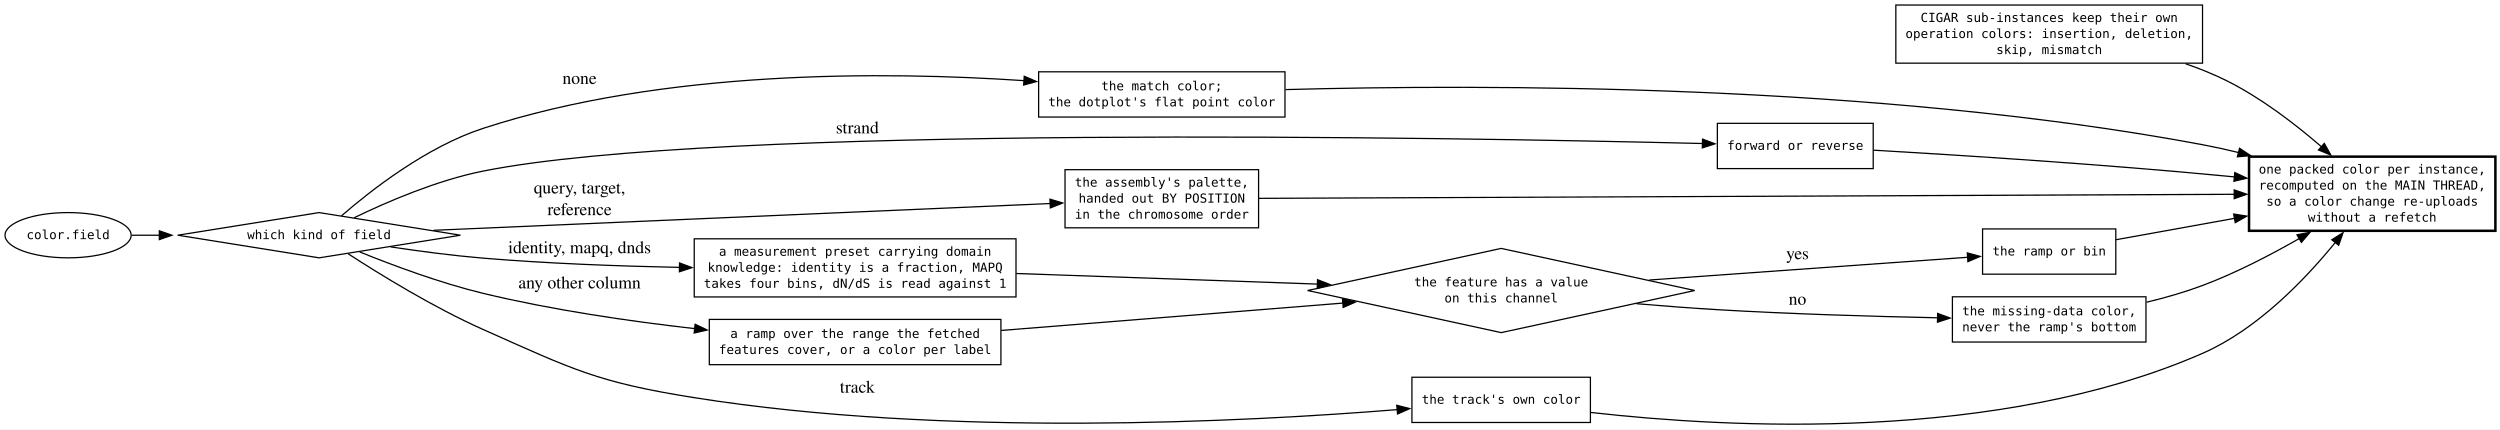
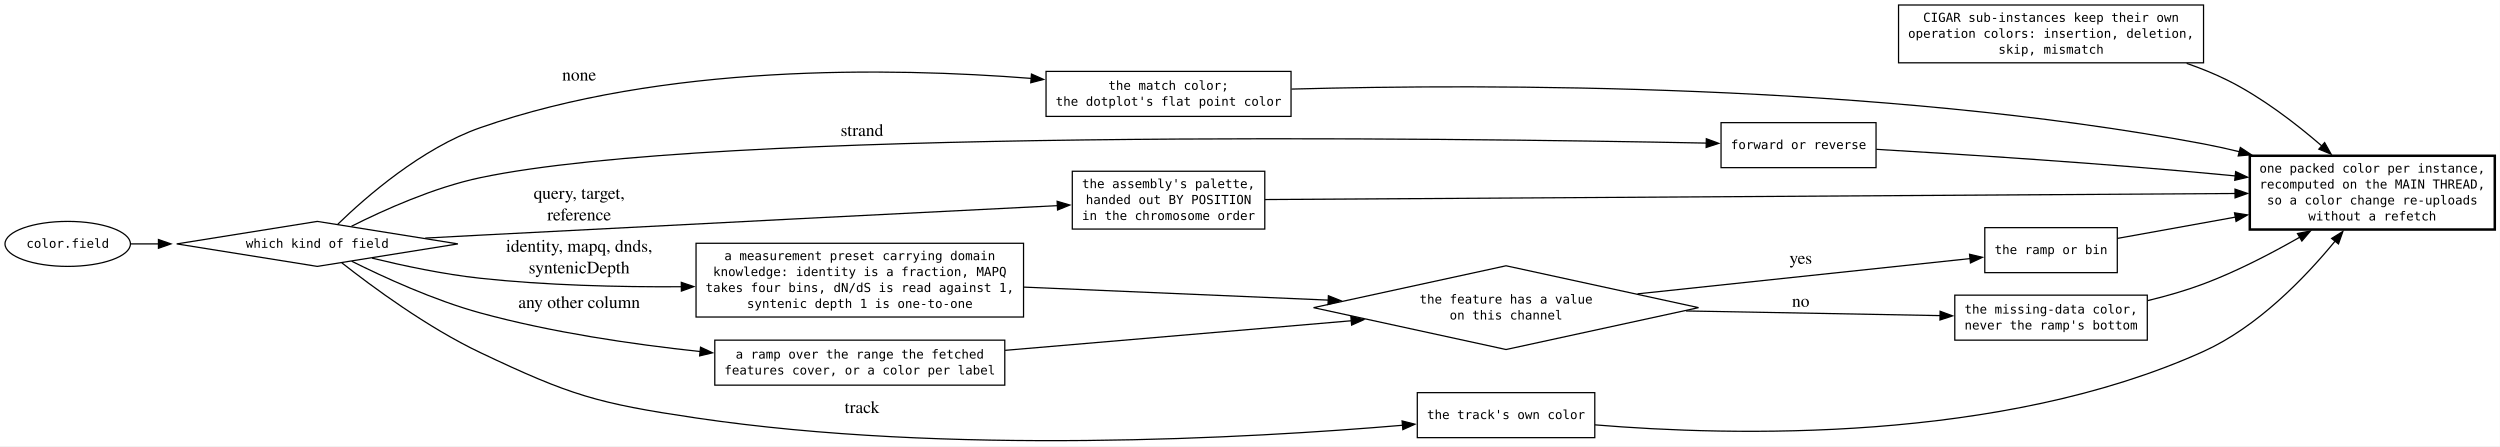
- <svg xmlns="http://www.w3.org/2000/svg" width="1989pt" height="342pt" viewBox="0.00 0.00 1989.00 342.00">
-   <g id="graph0" class="graph" transform="scale(1 1) rotate(0) translate(4 337.52)">
-     <polygon fill="white" stroke="none" points="-4,4 -4,-337.52 1985.33,-337.52 1985.33,4 -4,4" />
+ <svg xmlns="http://www.w3.org/2000/svg" width="2000pt" height="357pt" viewBox="0.00 0.00 2000.00 357.00">
+   <g id="graph0" class="graph" transform="scale(1 1) rotate(0) translate(4 352.88)">
+     <polygon fill="white" stroke="none" points="-4,4 -4,-352.88 1995.83,-352.88 1995.83,4 -4,4" />
    <g id="node1" class="node">
-       <polygon fill="none" stroke="black" points="249.84,-168.39 137.35,-150.39 249.84,-132.39 362.33,-150.39 249.84,-168.39" />
-       <text xml:space="preserve" text-anchor="middle" x="249.84" y="-147.27" font-family="monospace" font-size="10.00">which kind of field</text>
+       <polygon fill="none" stroke="black" points="249.84,-175.76 137.35,-157.76 249.84,-139.76 362.33,-157.76 249.84,-175.76" />
+       <text xml:space="preserve" text-anchor="middle" x="249.84" y="-154.63" font-family="monospace" font-size="10.00">which kind of field</text>
    </g>
    <g id="node4" class="node">
-       <polygon fill="none" stroke="black" points="1018.33,-280.39 822.33,-280.39 822.33,-244.39 1018.33,-244.39 1018.33,-280.39" />
-       <text xml:space="preserve" text-anchor="middle" x="920.33" y="-265.64" font-family="monospace" font-size="10.00">the match color;</text>
-       <text xml:space="preserve" text-anchor="middle" x="920.33" y="-252.89" font-family="monospace" font-size="10.00">the dotplot's flat point color</text>
+       <polygon fill="none" stroke="black" points="1028.83,-295.76 832.83,-295.76 832.83,-259.76 1028.83,-259.76 1028.83,-295.76" />
+       <text xml:space="preserve" text-anchor="middle" x="930.83" y="-281.01" font-family="monospace" font-size="10.00">the match color;</text>
+       <text xml:space="preserve" text-anchor="middle" x="930.83" y="-268.26" font-family="monospace" font-size="10.00">the dotplot's flat point color</text>
    </g>
    <g id="edge2" class="edge">
-       <path fill="none" stroke="black" d="M267.69,-165.81C291,-186.04 335.33,-220.71 380.33,-235.39 523.7,-282.19 699.88,-280.81 810.92,-273.34" />
-       <polygon fill="black" stroke="black" points="810.89,-276.85 820.62,-272.65 810.4,-269.87 810.89,-276.85" />
-       <text xml:space="preserve" text-anchor="middle" x="455.33" y="-270.73" font-family="Times,serif" font-size="14.00"> none</text>
+       <path fill="none" stroke="black" d="M266.24,-173.51C288.88,-195.47 333.55,-234.43 380.33,-250.76 526.35,-301.75 707.51,-299.04 820.93,-290.16" />
+       <polygon fill="black" stroke="black" points="821.18,-293.65 830.86,-289.34 820.61,-286.67 821.18,-293.65" />
+       <text xml:space="preserve" text-anchor="middle" x="457.58" y="-288.47" font-family="Times,serif" font-size="14.00"> none</text>
    </g>
    <g id="node5" class="node">
-       <polygon fill="none" stroke="black" points="1486.33,-239.39 1362.33,-239.39 1362.33,-203.39 1486.33,-203.39 1486.33,-239.39" />
-       <text xml:space="preserve" text-anchor="middle" x="1424.33" y="-218.27" font-family="monospace" font-size="10.00">forward or reverse</text>
+       <polygon fill="none" stroke="black" points="1496.83,-254.76 1372.83,-254.76 1372.83,-218.76 1496.83,-218.76 1496.83,-254.76" />
+       <text xml:space="preserve" text-anchor="middle" x="1434.83" y="-233.63" font-family="monospace" font-size="10.00">forward or reverse</text>
    </g>
    <g id="edge3" class="edge">
-       <path fill="none" stroke="black" d="M277.75,-164.28C303.36,-176.69 343.36,-194.01 380.33,-201.39 566.29,-238.55 1145.95,-228.3 1350.76,-223.34" />
-       <polygon fill="black" stroke="black" points="1350.54,-226.85 1360.45,-223.1 1350.37,-219.85 1350.54,-226.85" />
-       <text xml:space="preserve" text-anchor="middle" x="676.33" y="-231.42" font-family="Times,serif" font-size="14.00"> strand</text>
+       <path fill="none" stroke="black" d="M277.21,-171.88C302.76,-184.75 343.01,-202.9 380.33,-210.76 568,-250.27 1154.9,-242.5 1361.22,-238.4" />
+       <polygon fill="black" stroke="black" points="1361.06,-241.9 1370.99,-238.2 1360.92,-234.9 1361.06,-241.9" />
+       <text xml:space="preserve" text-anchor="middle" x="683.83" y="-244.08" font-family="Times,serif" font-size="14.00"> strand</text>
    </g>
    <g id="node6" class="node">
-       <polygon fill="none" stroke="black" points="997.33,-202.52 843.33,-202.52 843.33,-156.27 997.33,-156.27 997.33,-202.52" />
-       <text xml:space="preserve" text-anchor="middle" x="920.33" y="-189.02" font-family="monospace" font-size="10.00">the assembly's palette,</text>
-       <text xml:space="preserve" text-anchor="middle" x="920.33" y="-176.27" font-family="monospace" font-size="10.00">handed out BY POSITION</text>
-       <text xml:space="preserve" text-anchor="middle" x="920.33" y="-163.52" font-family="monospace" font-size="10.00">in the chromosome order</text>
+       <polygon fill="none" stroke="black" points="1007.83,-215.88 853.83,-215.88 853.83,-169.63 1007.83,-169.63 1007.83,-215.88" />
+       <text xml:space="preserve" text-anchor="middle" x="930.83" y="-202.38" font-family="monospace" font-size="10.00">the assembly's palette,</text>
+       <text xml:space="preserve" text-anchor="middle" x="930.83" y="-189.63" font-family="monospace" font-size="10.00">handed out BY POSITION</text>
+       <text xml:space="preserve" text-anchor="middle" x="930.83" y="-176.88" font-family="monospace" font-size="10.00">in the chromosome order</text>
    </g>
    <g id="edge4" class="edge">
-       <path fill="none" stroke="black" d="M340.99,-154.3C469.68,-159.89 704.52,-170.08 831.77,-175.6" />
-       <polygon fill="black" stroke="black" points="831.33,-179.08 841.47,-176.02 831.64,-172.09 831.33,-179.08" />
-       <text xml:space="preserve" text-anchor="middle" x="455.33" y="-183.62" font-family="Times,serif" font-size="14.00"> query, target,</text>
-       <text xml:space="preserve" text-anchor="middle" x="455.33" y="-166.37" font-family="Times,serif" font-size="14.00"> reference</text>
+       <path fill="none" stroke="black" d="M336.16,-162.41C350.89,-163.2 366.05,-164.01 380.33,-164.76 543.4,-173.32 733.71,-182.93 842.17,-188.38" />
+       <polygon fill="black" stroke="black" points="841.7,-191.86 851.86,-188.86 842.05,-184.87 841.7,-191.86" />
+       <text xml:space="preserve" text-anchor="middle" x="457.58" y="-193.8" font-family="Times,serif" font-size="14.00"> query, target,</text>
+       <text xml:space="preserve" text-anchor="middle" x="457.58" y="-176.55" font-family="Times,serif" font-size="14.00"> reference</text>
    </g>
    <g id="node7" class="node">
-       <polygon fill="none" stroke="black" points="804.33,-147.52 548.33,-147.52 548.33,-101.27 804.33,-101.27 804.33,-147.52" />
-       <text xml:space="preserve" text-anchor="middle" x="676.33" y="-134.02" font-family="monospace" font-size="10.00">a measurement preset carrying domain</text>
-       <text xml:space="preserve" text-anchor="middle" x="676.33" y="-121.27" font-family="monospace" font-size="10.00">knowledge: identity is a fraction, MAPQ</text>
-       <text xml:space="preserve" text-anchor="middle" x="676.33" y="-108.52" font-family="monospace" font-size="10.00">takes four bins, dN/dS is read against 1</text>
+       <polygon fill="none" stroke="black" points="814.83,-158.26 552.83,-158.26 552.83,-99.26 814.83,-99.26 814.83,-158.26" />
+       <text xml:space="preserve" text-anchor="middle" x="683.83" y="-144.76" font-family="monospace" font-size="10.00">a measurement preset carrying domain</text>
+       <text xml:space="preserve" text-anchor="middle" x="683.83" y="-132.01" font-family="monospace" font-size="10.00">knowledge: identity is a fraction, MAPQ</text>
+       <text xml:space="preserve" text-anchor="middle" x="683.83" y="-119.26" font-family="monospace" font-size="10.00">takes four bins, dN/dS is read against 1,</text>
+       <text xml:space="preserve" text-anchor="middle" x="683.83" y="-106.51" font-family="monospace" font-size="10.00">syntenic depth 1 is one-to-one</text>
    </g>
    <g id="edge5" class="edge">
-       <path fill="none" stroke="black" d="M306.77,-141.09C329.52,-137.68 356.12,-134.16 380.33,-132.14 431.24,-127.9 487.26,-125.79 536.68,-124.79" />
-       <polygon fill="black" stroke="black" points="536.65,-128.29 546.59,-124.6 536.52,-121.29 536.65,-128.29" />
-       <text xml:space="preserve" text-anchor="middle" x="455.33" y="-136.09" font-family="Times,serif" font-size="14.00"> identity, mapq, dnds</text>
+       <path fill="none" stroke="black" d="M293.64,-146.37C318.7,-140.28 351.08,-133.4 380.33,-130.26 432.63,-124.64 490.32,-123.18 541.17,-123.5" />
+       <polygon fill="black" stroke="black" points="541.04,-127 551.07,-123.59 541.11,-120 541.04,-127" />
+       <text xml:space="preserve" text-anchor="middle" x="457.58" y="-151.46" font-family="Times,serif" font-size="14.00"> identity, mapq, dnds,</text>
+       <text xml:space="preserve" text-anchor="middle" x="457.58" y="-134.21" font-family="Times,serif" font-size="14.00"> syntenicDepth</text>
    </g>
    <g id="node8" class="node">
-       <polygon fill="none" stroke="black" points="792.33,-83.39 560.33,-83.39 560.33,-47.39 792.33,-47.39 792.33,-83.39" />
-       <text xml:space="preserve" text-anchor="middle" x="676.33" y="-68.64" font-family="monospace" font-size="10.00">a ramp over the range the fetched</text>
-       <text xml:space="preserve" text-anchor="middle" x="676.33" y="-55.89" font-family="monospace" font-size="10.00">features cover, or a color per label</text>
+       <polygon fill="none" stroke="black" points="799.83,-80.76 567.83,-80.76 567.83,-44.76 799.83,-44.76 799.83,-80.76" />
+       <text xml:space="preserve" text-anchor="middle" x="683.83" y="-66.01" font-family="monospace" font-size="10.00">a ramp over the range the fetched</text>
+       <text xml:space="preserve" text-anchor="middle" x="683.83" y="-53.26" font-family="monospace" font-size="10.00">features cover, or a color per label</text>
    </g>
    <g id="edge6" class="edge">
-       <path fill="none" stroke="black" d="M282.19,-137.07C308.07,-126.6 345.98,-112.43 380.33,-104.14 434.82,-90.99 496.14,-82.02 548.69,-76.06" />
-       <polygon fill="black" stroke="black" points="549.05,-79.54 558.61,-74.96 548.28,-72.58 549.05,-79.54" />
-       <text xml:space="preserve" text-anchor="middle" x="455.33" y="-108.09" font-family="Times,serif" font-size="14.00"> any other column</text>
+       <path fill="none" stroke="black" d="M277.35,-143.9C302.99,-131.12 343.31,-112.63 380.33,-102.51 437.09,-86.99 501.55,-77.45 556.35,-71.63" />
+       <polygon fill="black" stroke="black" points="556.43,-75.14 566.02,-70.63 555.72,-68.17 556.43,-75.14" />
+       <text xml:space="preserve" text-anchor="middle" x="457.58" y="-106.46" font-family="Times,serif" font-size="14.00"> any other column</text>
    </g>
    <g id="node9" class="node">
-       <polygon fill="none" stroke="black" points="1261.33,-37.39 1119.33,-37.39 1119.33,-1.39 1261.33,-1.39 1261.33,-37.39" />
-       <text xml:space="preserve" text-anchor="middle" x="1190.33" y="-16.27" font-family="monospace" font-size="10.00">the track's own color</text>
+       <polygon fill="none" stroke="black" points="1271.83,-38.76 1129.83,-38.76 1129.83,-2.76 1271.83,-2.76 1271.83,-38.76" />
+       <text xml:space="preserve" text-anchor="middle" x="1200.83" y="-17.63" font-family="monospace" font-size="10.00">the track's own color</text>
    </g>
    <g id="edge7" class="edge">
-       <path fill="none" stroke="black" d="M272.99,-135.6C298.17,-119.26 340.92,-92.93 380.33,-75.39 452.01,-43.5 470.83,-33.45 548.33,-21.14 747.36,10.47 985.57,-1.77 1107.93,-11.64" />
-       <polygon fill="black" stroke="black" points="1107.28,-15.09 1117.54,-12.43 1107.86,-8.12 1107.28,-15.09" />
-       <text xml:space="preserve" text-anchor="middle" x="676.33" y="-25.09" font-family="Times,serif" font-size="14.00"> track</text>
+       <path fill="none" stroke="black" d="M269.49,-142.59C293.74,-123.51 337.99,-90.84 380.33,-70.76 452.7,-36.43 473.58,-30.25 552.83,-18.51 754.32,11.34 995,-2.23 1118.24,-12.68" />
+       <polygon fill="black" stroke="black" points="1117.67,-16.14 1127.93,-13.52 1118.27,-9.17 1117.67,-16.14" />
+       <text xml:space="preserve" text-anchor="middle" x="683.83" y="-22.46" font-family="Times,serif" font-size="14.00"> track</text>
    </g>
    <g id="node2" class="node">
-       <polygon fill="none" stroke="black" points="1190.33,-139.89 1036.33,-106.39 1190.33,-72.89 1344.33,-106.39 1190.33,-139.89" />
-       <text xml:space="preserve" text-anchor="middle" x="1190.33" y="-109.64" font-family="monospace" font-size="10.00">the feature has a value</text>
-       <text xml:space="preserve" text-anchor="middle" x="1190.33" y="-96.89" font-family="monospace" font-size="10.00">on this channel</text>
+       <polygon fill="none" stroke="black" points="1200.83,-140.26 1046.83,-106.76 1200.83,-73.26 1354.83,-106.76 1200.83,-140.26" />
+       <text xml:space="preserve" text-anchor="middle" x="1200.83" y="-110.01" font-family="monospace" font-size="10.00">the feature has a value</text>
+       <text xml:space="preserve" text-anchor="middle" x="1200.83" y="-97.26" font-family="monospace" font-size="10.00">on this channel</text>
    </g>
    <g id="node10" class="node">
-       <polygon fill="none" stroke="black" points="1679.33,-155.39 1573.33,-155.39 1573.33,-119.39 1679.33,-119.39 1679.33,-155.39" />
-       <text xml:space="preserve" text-anchor="middle" x="1626.33" y="-134.27" font-family="monospace" font-size="10.00">the ramp or bin</text>
+       <polygon fill="none" stroke="black" points="1689.83,-170.76 1583.83,-170.76 1583.83,-134.76 1689.83,-134.76 1689.83,-170.76" />
+       <text xml:space="preserve" text-anchor="middle" x="1636.83" y="-149.63" font-family="monospace" font-size="10.00">the ramp or bin</text>
    </g>
    <g id="edge10" class="edge">
-       <path fill="none" stroke="black" d="M1308.2,-114.74C1389.72,-120.57 1495.4,-128.11 1561.8,-132.86" />
-       <polygon fill="black" stroke="black" points="1561.18,-136.32 1571.4,-133.54 1561.68,-129.34 1561.18,-136.32" />
-       <text xml:space="preserve" text-anchor="middle" x="1424.33" y="-131.32" font-family="Times,serif" font-size="14.00"> yes</text>
+       <path fill="none" stroke="black" d="M1306.06,-117.81C1388.97,-126.6 1502.3,-138.61 1572.19,-146.02" />
+       <polygon fill="black" stroke="black" points="1571.63,-149.48 1581.95,-147.05 1572.37,-142.51 1571.63,-149.48" />
+       <text xml:space="preserve" text-anchor="middle" x="1434.83" y="-141.83" font-family="Times,serif" font-size="14.00"> yes</text>
    </g>
    <g id="node11" class="node">
-       <polygon fill="none" stroke="black" points="1703.33,-101.39 1549.33,-101.39 1549.33,-65.39 1703.33,-65.39 1703.33,-101.39" />
-       <text xml:space="preserve" text-anchor="middle" x="1626.33" y="-86.64" font-family="monospace" font-size="10.00">the missing-data color,</text>
-       <text xml:space="preserve" text-anchor="middle" x="1626.33" y="-73.89" font-family="monospace" font-size="10.00">never the ramp's bottom</text>
+       <polygon fill="none" stroke="black" points="1713.83,-116.76 1559.83,-116.76 1559.83,-80.76 1713.83,-80.76 1713.83,-116.76" />
+       <text xml:space="preserve" text-anchor="middle" x="1636.83" y="-102.01" font-family="monospace" font-size="10.00">the missing-data color,</text>
+       <text xml:space="preserve" text-anchor="middle" x="1636.83" y="-89.26" font-family="monospace" font-size="10.00">never the ramp's bottom</text>
    </g>
    <g id="edge11" class="edge">
-       <path fill="none" stroke="black" d="M1297.98,-95.9C1319.28,-94.08 1341.5,-92.38 1362.33,-91.14 1420.72,-87.68 1486.51,-85.74 1537.68,-84.67" />
-       <polygon fill="black" stroke="black" points="1537.59,-88.18 1547.51,-84.47 1537.45,-81.18 1537.59,-88.18" />
-       <text xml:space="preserve" text-anchor="middle" x="1424.33" y="-95.09" font-family="Times,serif" font-size="14.00"> no</text>
+       <path fill="none" stroke="black" d="M1344.83,-104.12C1411.98,-102.89 1489.87,-101.45 1548.16,-100.38" />
+       <polygon fill="black" stroke="black" points="1548.09,-103.88 1558.03,-100.19 1547.97,-96.88 1548.09,-103.88" />
+       <text xml:space="preserve" text-anchor="middle" x="1434.83" y="-107.43" font-family="Times,serif" font-size="14.00"> no</text>
    </g>
    <g id="node3" class="node">
-       <ellipse fill="none" stroke="black" cx="50.17" cy="-150.39" rx="50.17" ry="18" />
-       <text xml:space="preserve" text-anchor="middle" x="50.17" y="-147.27" font-family="monospace" font-size="10.00">color.field</text>
+       <ellipse fill="none" stroke="black" cx="50.17" cy="-157.76" rx="50.17" ry="18" />
+       <text xml:space="preserve" text-anchor="middle" x="50.17" y="-154.63" font-family="monospace" font-size="10.00">color.field</text>
    </g>
    <g id="edge1" class="edge">
-       <path fill="none" stroke="black" d="M100.8,-150.39C107.79,-150.39 115.22,-150.39 122.89,-150.39" />
-       <polygon fill="black" stroke="black" points="122.76,-153.89 132.76,-150.39 122.76,-146.89 122.76,-153.89" />
+       <path fill="none" stroke="black" d="M100.8,-157.76C107.79,-157.76 115.22,-157.76 122.89,-157.76" />
+       <polygon fill="black" stroke="black" points="122.76,-161.26 132.76,-157.76 122.76,-154.26 122.76,-161.26" />
    </g>
    <g id="node13" class="node">
-       <polygon fill="none" stroke="black" stroke-width="2" points="1981.33,-212.89 1785.33,-212.89 1785.33,-153.89 1981.33,-153.89 1981.33,-212.89" />
-       <text xml:space="preserve" text-anchor="middle" x="1883.33" y="-199.39" font-family="monospace" font-size="10.00">one packed color per instance,</text>
-       <text xml:space="preserve" text-anchor="middle" x="1883.33" y="-186.64" font-family="monospace" font-size="10.00">recomputed on the MAIN THREAD,</text>
-       <text xml:space="preserve" text-anchor="middle" x="1883.33" y="-173.89" font-family="monospace" font-size="10.00">so a color change re-uploads</text>
-       <text xml:space="preserve" text-anchor="middle" x="1883.33" y="-161.14" font-family="monospace" font-size="10.00">without a refetch</text>
+       <polygon fill="none" stroke="black" stroke-width="2" points="1991.83,-228.26 1795.83,-228.26 1795.83,-169.26 1991.83,-169.26 1991.83,-228.26" />
+       <text xml:space="preserve" text-anchor="middle" x="1893.83" y="-214.76" font-family="monospace" font-size="10.00">one packed color per instance,</text>
+       <text xml:space="preserve" text-anchor="middle" x="1893.83" y="-202.01" font-family="monospace" font-size="10.00">recomputed on the MAIN THREAD,</text>
+       <text xml:space="preserve" text-anchor="middle" x="1893.83" y="-189.26" font-family="monospace" font-size="10.00">so a color change re-uploads</text>
+       <text xml:space="preserve" text-anchor="middle" x="1893.83" y="-176.51" font-family="monospace" font-size="10.00">without a refetch</text>
    </g>
    <g id="edge12" class="edge">
-       <path fill="none" stroke="black" d="M1018.77,-266.24C1174.44,-270.48 1488.19,-271.18 1748.33,-222.39 1757.75,-220.63 1767.47,-218.47 1777.17,-216.09" />
-       <polygon fill="black" stroke="black" points="1777.78,-219.55 1786.61,-213.69 1776.06,-212.76 1777.78,-219.55" />
+       <path fill="none" stroke="black" d="M1029.27,-281.61C1184.94,-285.85 1498.69,-286.55 1758.83,-237.76 1768.25,-235.99 1777.97,-233.84 1787.67,-231.46" />
+       <polygon fill="black" stroke="black" points="1788.28,-234.91 1797.11,-229.06 1786.56,-228.13 1788.28,-234.91" />
    </g>
    <g id="edge13" class="edge">
-       <path fill="none" stroke="black" d="M1486.56,-218.04C1555.06,-214.07 1669.27,-206.8 1767.33,-197.39 1769.5,-197.19 1771.7,-196.97 1773.92,-196.75" />
-       <polygon fill="black" stroke="black" points="1774.02,-200.25 1783.61,-195.74 1773.3,-193.29 1774.02,-200.25" />
+       <path fill="none" stroke="black" d="M1497.06,-233.41C1565.56,-229.44 1679.77,-222.16 1777.83,-212.76 1780,-212.55 1782.2,-212.33 1784.42,-212.11" />
+       <polygon fill="black" stroke="black" points="1784.52,-215.62 1794.11,-211.1 1783.8,-208.66 1784.52,-215.62" />
    </g>
    <g id="edge14" class="edge">
-       <path fill="none" stroke="black" d="M997.54,-179.71C1167.29,-180.42 1577,-182.12 1773.56,-182.94" />
-       <polygon fill="black" stroke="black" points="1773.52,-186.44 1783.53,-182.98 1773.55,-179.44 1773.52,-186.44" />
+       <path fill="none" stroke="black" d="M1008.04,-193.24C1177.79,-194.3 1587.5,-196.85 1784.06,-198.08" />
+       <polygon fill="black" stroke="black" points="1784.01,-201.58 1794.03,-198.14 1784.06,-194.58 1784.01,-201.58" />
    </g>
    <g id="edge8" class="edge">
-       <path fill="none" stroke="black" d="M804.54,-119.92C877.22,-117.37 968.63,-114.15 1044.11,-111.5" />
-       <polygon fill="black" stroke="black" points="1044.22,-115 1054.09,-111.15 1043.98,-108 1044.22,-115" />
+       <path fill="none" stroke="black" d="M815.11,-123.19C889.53,-120.02 982.87,-116.03 1058.97,-112.78" />
+       <polygon fill="black" stroke="black" points="1058.72,-116.29 1068.56,-112.37 1058.42,-109.3 1058.72,-116.29" />
    </g>
    <g id="edge9" class="edge">
-       <path fill="none" stroke="black" d="M792.55,-74.62C873.46,-81.1 981.6,-89.76 1064.55,-96.4" />
-       <polygon fill="black" stroke="black" points="1064.07,-99.87 1074.32,-97.18 1064.63,-92.9 1064.07,-99.87" />
+       <path fill="none" stroke="black" d="M800.08,-72.61C882.43,-79.64 993.06,-89.09 1077.07,-96.27" />
+       <polygon fill="black" stroke="black" points="1076.7,-99.75 1086.97,-97.12 1077.3,-92.78 1076.7,-99.75" />
    </g>
    <g id="edge17" class="edge">
-       <path fill="none" stroke="black" d="M1261.73,-9.36C1371.03,3.06 1585.84,14.7 1748.33,-56.39 1791.7,-75.37 1829.64,-114.74 1853.97,-144.64" />
-       <polygon fill="black" stroke="black" points="1851.17,-146.74 1860.13,-152.4 1856.65,-142.39 1851.17,-146.74" />
+       <path fill="none" stroke="black" d="M1271.93,-13C1381.28,-3.93 1596.7,1.6 1758.83,-71.76 1801.83,-91.22 1839.7,-130.32 1864.11,-160.02" />
+       <polygon fill="black" stroke="black" points="1861.31,-162.12 1870.3,-167.72 1866.77,-157.74 1861.31,-162.12" />
    </g>
    <g id="edge15" class="edge">
-       <path fill="none" stroke="black" d="M1679.54,-146.81C1706.84,-151.74 1741.31,-157.95 1774.04,-163.86" />
-       <polygon fill="black" stroke="black" points="1773.11,-167.25 1783.57,-165.58 1774.36,-160.36 1773.11,-167.25" />
+       <path fill="none" stroke="black" d="M1690.04,-162.18C1717.34,-167.1 1751.81,-173.32 1784.54,-179.23" />
+       <polygon fill="black" stroke="black" points="1783.61,-182.62 1794.07,-180.95 1784.86,-175.73 1783.61,-182.62" />
    </g>
    <g id="edge16" class="edge">
-       <path fill="none" stroke="black" d="M1703.79,-97.05C1718.78,-100.68 1734.22,-105.1 1748.33,-110.39 1774.69,-120.29 1802.27,-134.56 1825.5,-147.86" />
-       <polygon fill="black" stroke="black" points="1823.47,-150.72 1833.87,-152.72 1826.99,-144.67 1823.47,-150.72" />
+       <path fill="none" stroke="black" d="M1714.29,-112.42C1729.28,-116.05 1744.72,-120.46 1758.83,-125.76 1785.19,-135.66 1812.77,-149.93 1836,-163.23" />
+       <polygon fill="black" stroke="black" points="1833.97,-166.09 1844.37,-168.09 1837.49,-160.04 1833.97,-166.09" />
    </g>
    <g id="node12" class="node">
-       <polygon fill="none" stroke="black" points="1748.33,-333.52 1504.33,-333.52 1504.33,-287.27 1748.33,-287.27 1748.33,-333.52" />
-       <text xml:space="preserve" text-anchor="middle" x="1626.33" y="-320.02" font-family="monospace" font-size="10.00">CIGAR sub-instances keep their own</text>
-       <text xml:space="preserve" text-anchor="middle" x="1626.33" y="-307.27" font-family="monospace" font-size="10.00">operation colors: insertion, deletion,</text>
-       <text xml:space="preserve" text-anchor="middle" x="1626.33" y="-294.52" font-family="monospace" font-size="10.00">skip, mismatch</text>
+       <polygon fill="none" stroke="black" points="1758.83,-348.88 1514.83,-348.88 1514.83,-302.63 1758.83,-302.63 1758.83,-348.88" />
+       <text xml:space="preserve" text-anchor="middle" x="1636.83" y="-335.38" font-family="monospace" font-size="10.00">CIGAR sub-instances keep their own</text>
+       <text xml:space="preserve" text-anchor="middle" x="1636.83" y="-322.63" font-family="monospace" font-size="10.00">operation colors: insertion, deletion,</text>
+       <text xml:space="preserve" text-anchor="middle" x="1636.83" y="-309.88" font-family="monospace" font-size="10.00">skip, mismatch</text>
    </g>
    <g id="edge18" class="edge">
-       <path fill="none" stroke="black" d="M1734.85,-286.81C1746.06,-282.93 1757.08,-278.48 1767.33,-273.39 1794.74,-259.77 1821.88,-238.97 1842.9,-220.8" />
-       <polygon fill="black" stroke="black" points="1845.2,-223.45 1850.38,-214.21 1840.57,-218.2 1845.2,-223.45" />
+       <path fill="none" stroke="black" d="M1745.35,-302.18C1756.56,-298.3 1767.58,-293.85 1777.83,-288.76 1805.24,-275.14 1832.38,-254.34 1853.4,-236.17" />
+       <polygon fill="black" stroke="black" points="1855.7,-238.81 1860.88,-229.57 1851.07,-233.56 1855.7,-238.81" />
    </g>
  </g>
</svg>
